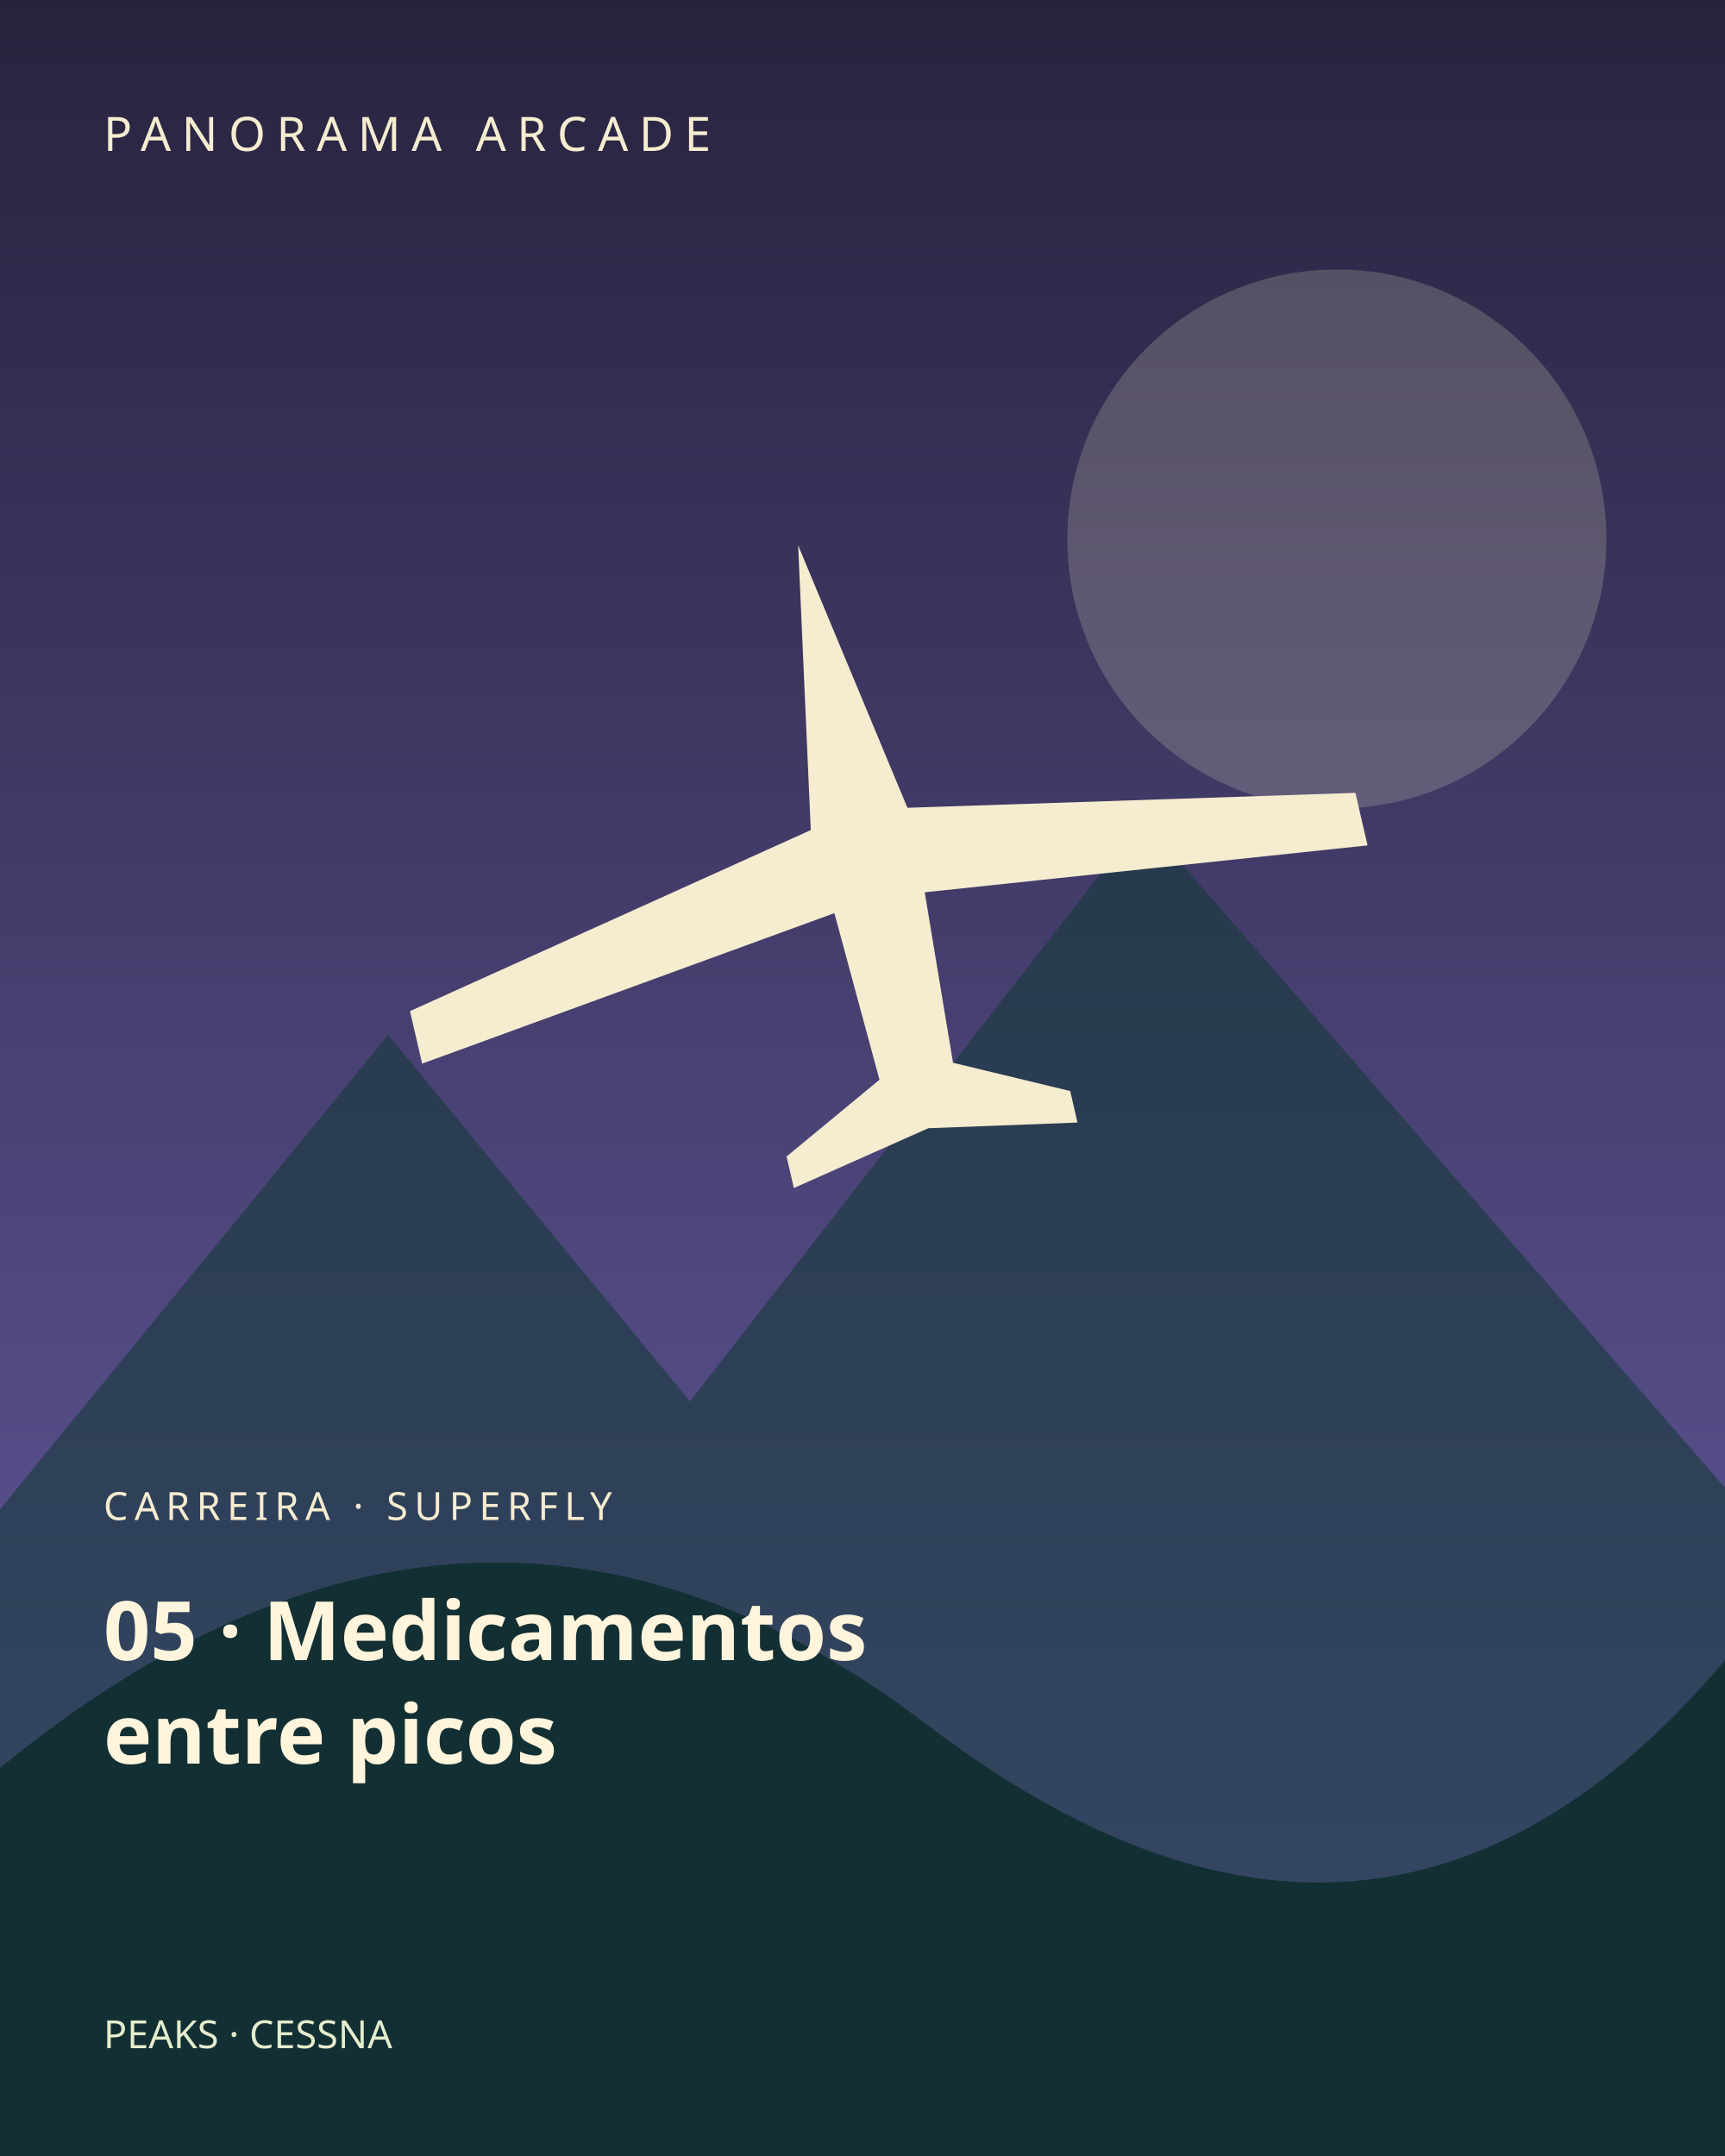
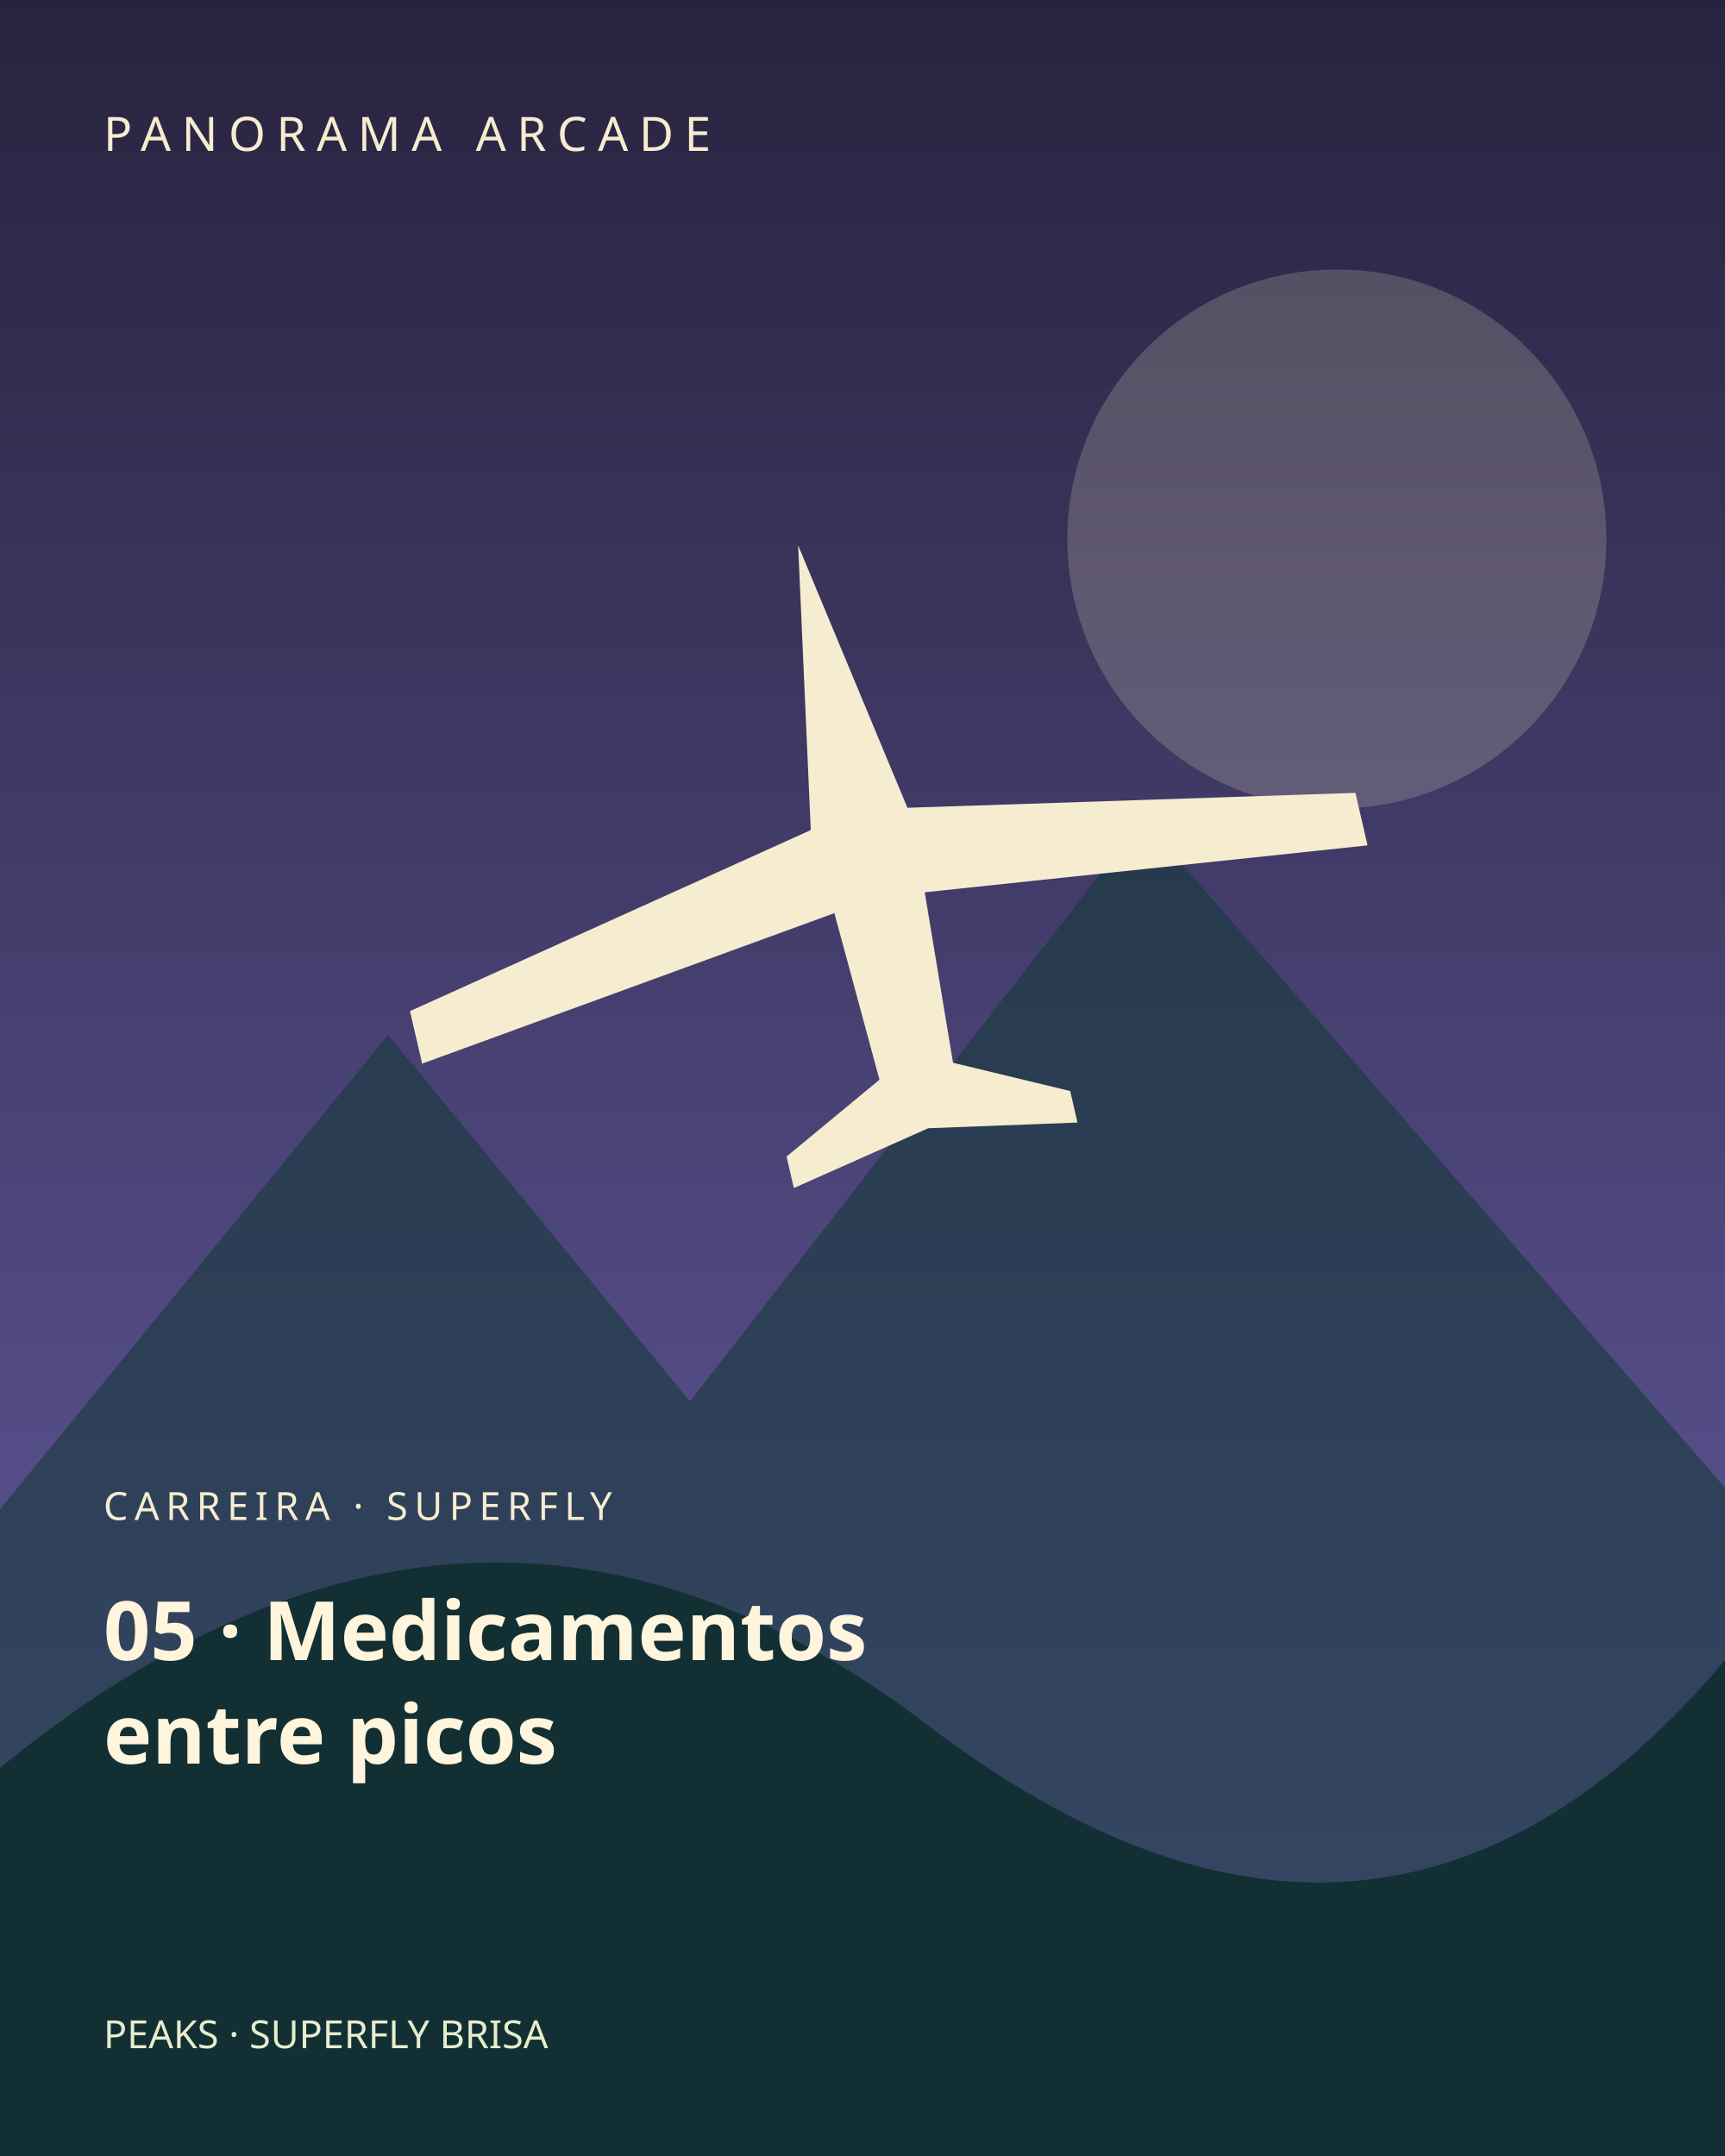
<svg xmlns="http://www.w3.org/2000/svg" width="800" height="1000" viewBox="0 0 800 1000">
  <defs>
    <linearGradient id="sky" x2="0" y2="1">
      <stop stop-color="hsl(248,28%,19%)" />
      <stop offset="1" stop-color="hsl(248,30%,52%)" />
    </linearGradient>
  </defs>
  <rect width="800" height="1000" fill="url(#sky)" />
  <circle cx="620" cy="250" r="125" fill="#f1e8c5" opacity=".2" />
  <path d="M0 700L180 480 320 650 530 380 800 690V1000H0" fill="#16383b" opacity=".6" />
  <path d="M0 820Q220 640 430 800T800 770V1000H0" fill="#123033" />
  <path d="M180 420L380 380 404 250 426 380 630 420 630 445 425 420 420 500 470 525 470 540 402 527 335 540 335 525 385 500 382 420 180 445Z" fill="#f6ecd0" transform="rotate(-13 400 400)" />
  <text x="48" y="70" fill="#f6ecd0" font-family="sans-serif" font-size="22" letter-spacing="5">PANORAMA ARCADE</text>
  <text x="48" y="705" fill="#f6ecd0" font-family="sans-serif" font-size="18" letter-spacing="3">CARREIRA · SUPERFLY</text>
  <text x="48" y="770" fill="#fff4dc" font-family="sans-serif" font-weight="bold" font-size="38">05 · Medicamentos</text>
  <text x="48" y="818" fill="#fff4dc" font-family="sans-serif" font-weight="bold" font-size="38">entre picos</text>
-   <text x="48" y="950" fill="#e6edcd" font-family="sans-serif" font-size="18">PEAKS · CESSNA</text>
+   <text x="48" y="950" fill="#e6edcd" font-family="sans-serif" font-size="18">PEAKS · SUPERFLY BRISA</text>
</svg>
